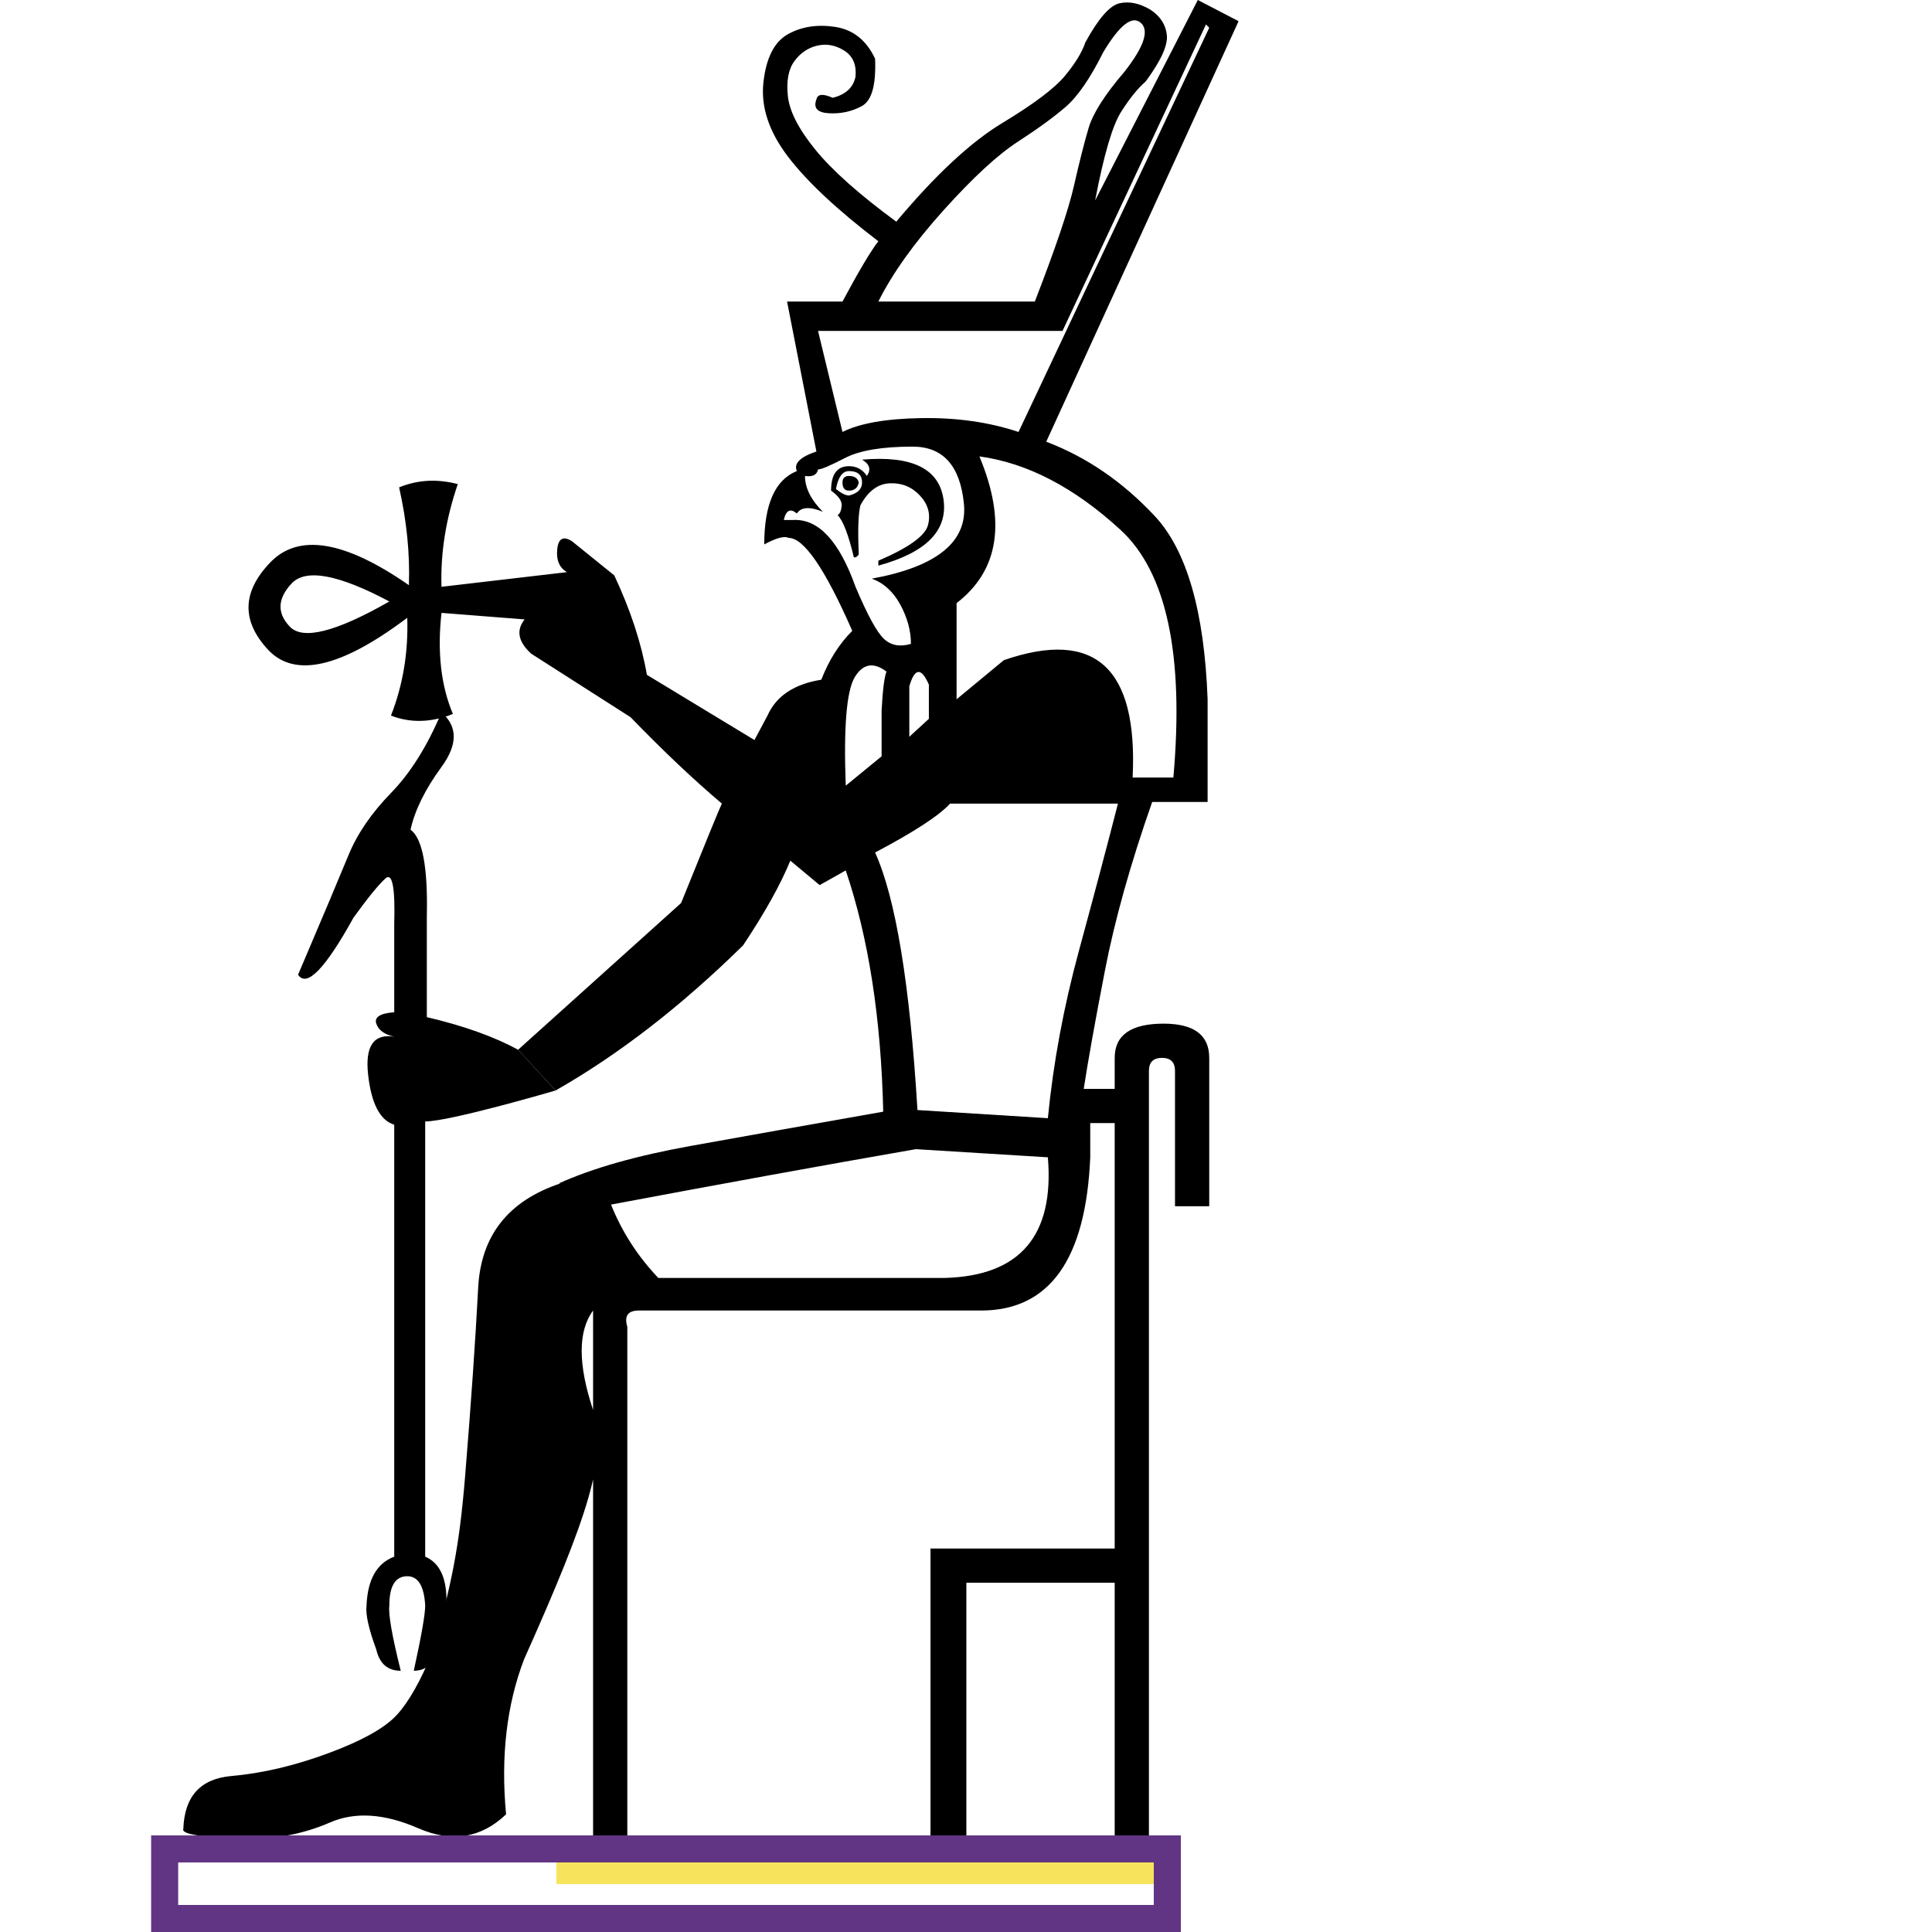
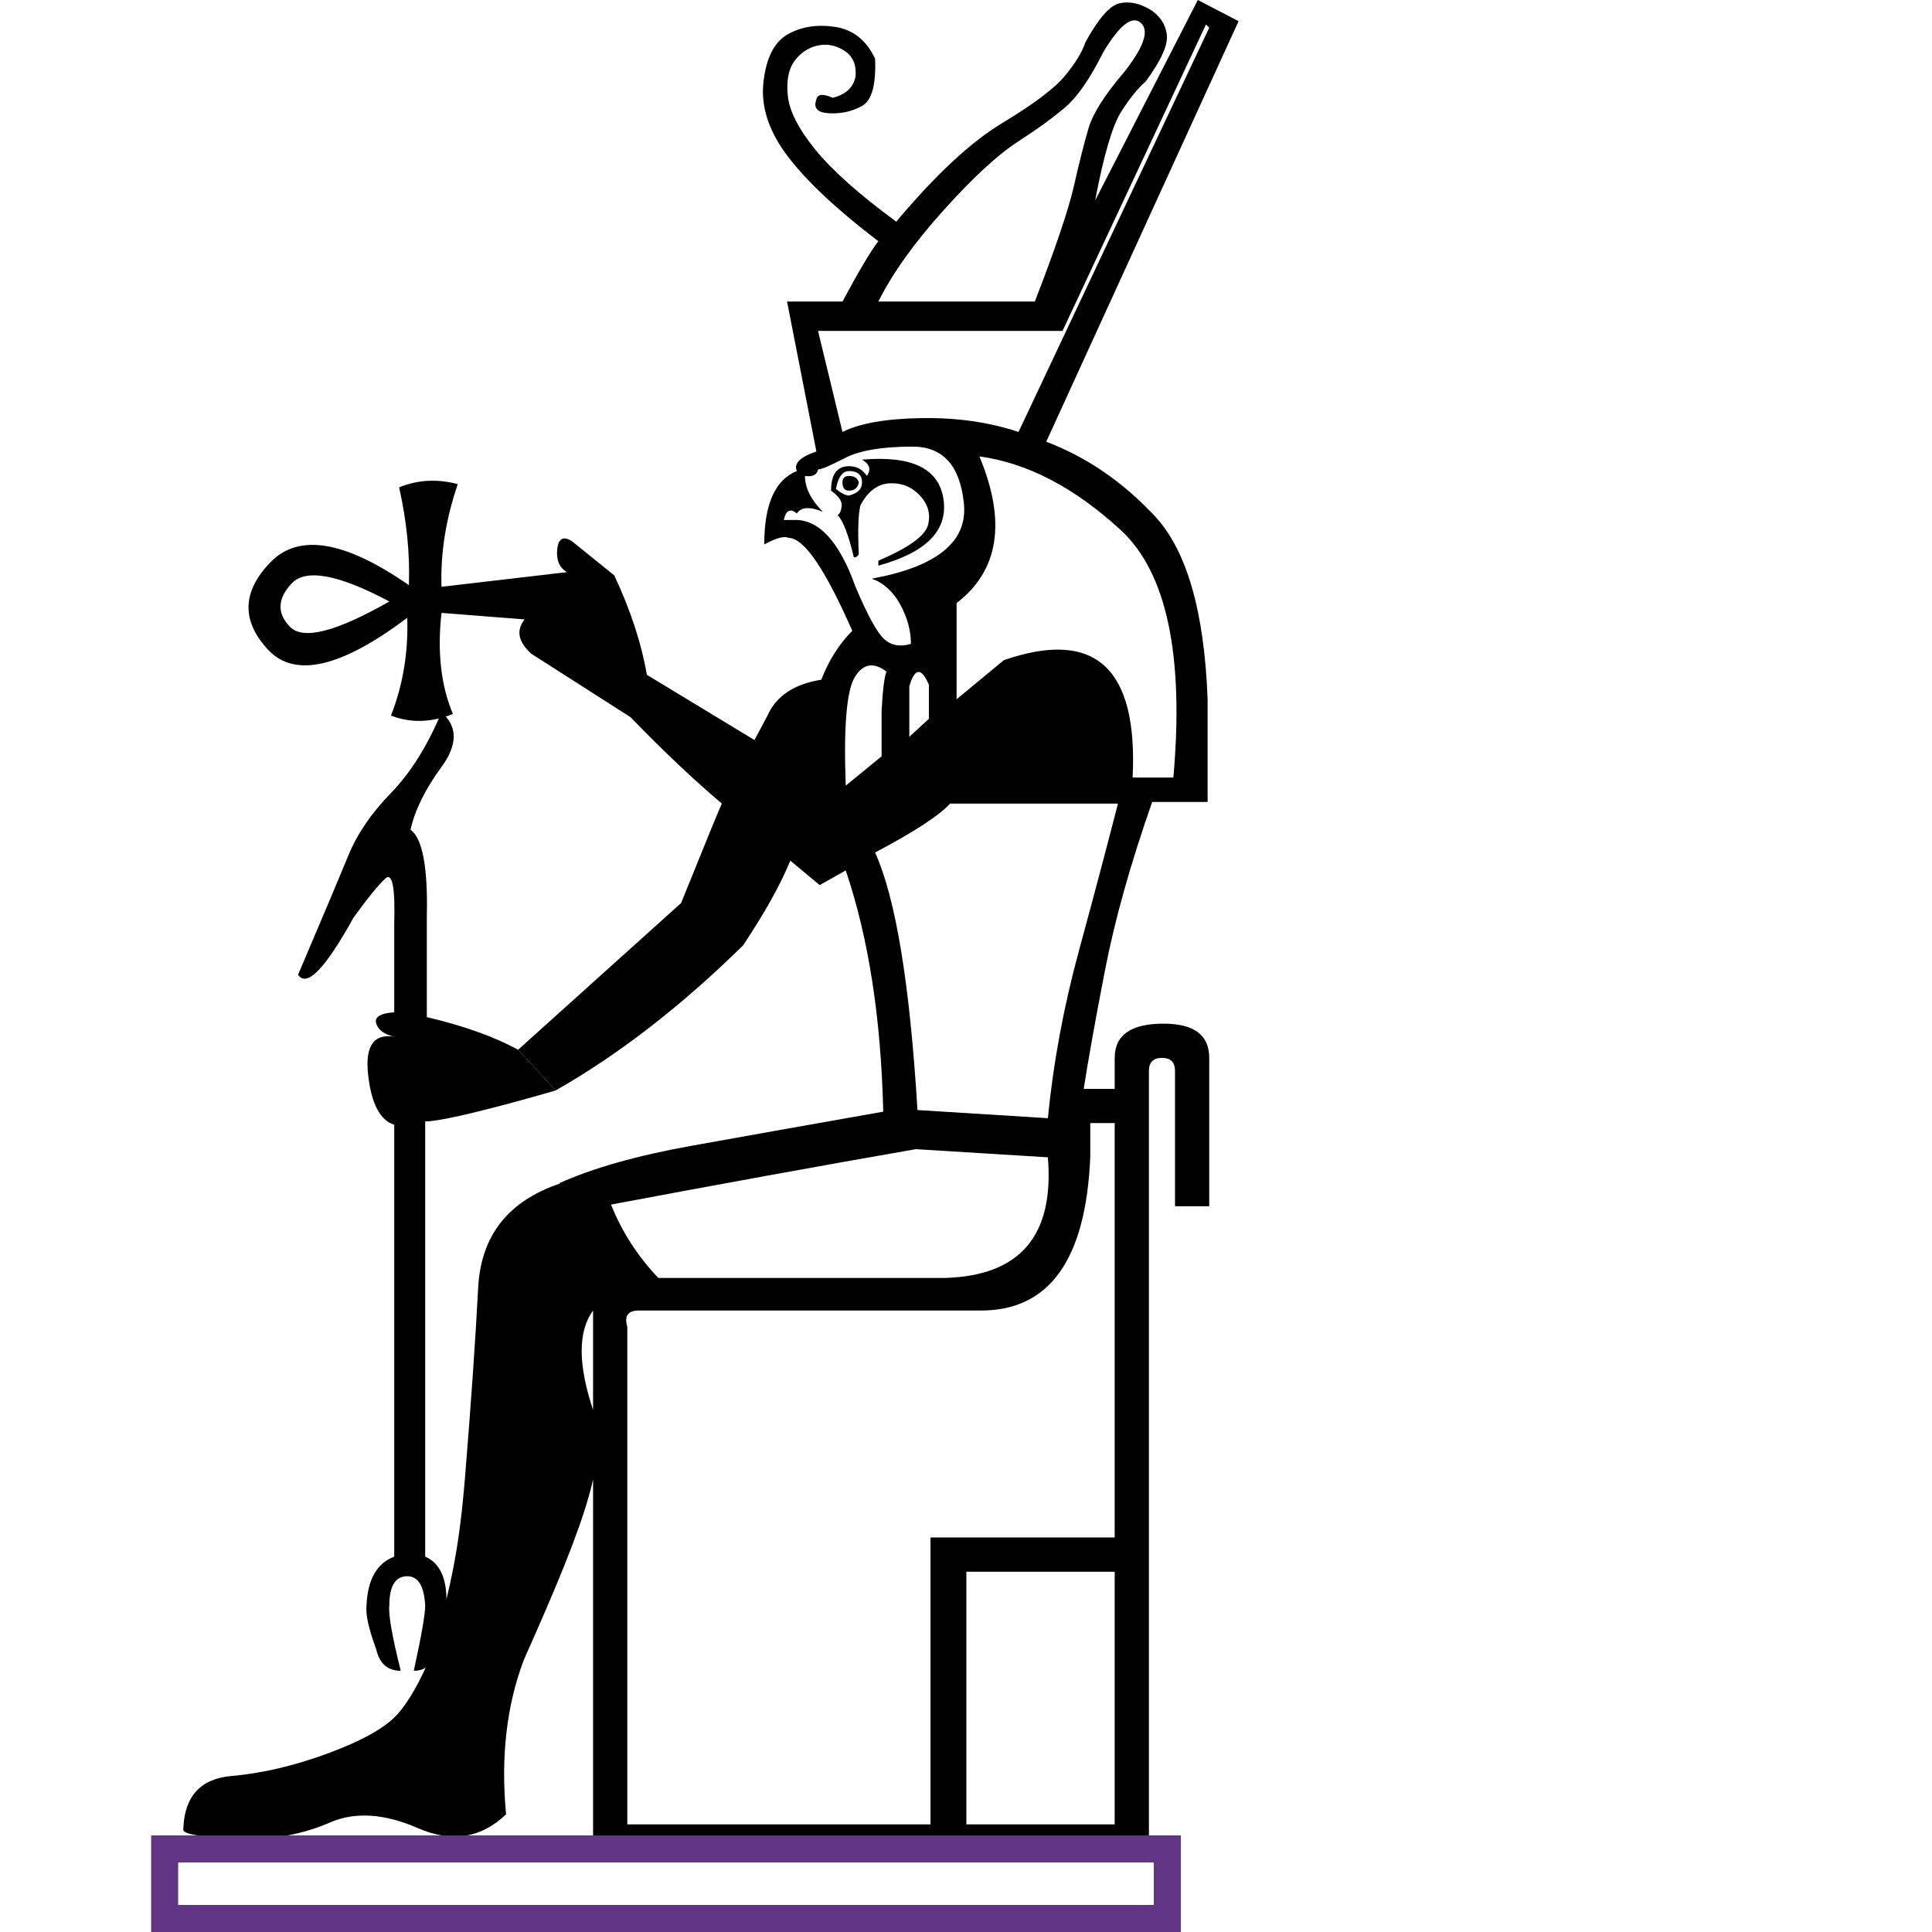
<svg xmlns="http://www.w3.org/2000/svg" width="1000" height="1000" version="1.1" id="svg1">
  <defs id="defs1" />
-   <path style="fill:#000000;stroke:none;stroke-width:51.045" d="m 316.262,623.49 c 5.625,14.062 13.78,26.717 24.467,37.966 h 148.49 c 38.81,-1.125 56.528,-21.936 53.153,-62.433 l -68.339,-4.218 c -48.372,8.437 -100.962,17.999 -157.771,28.686 z M 576.964,950 V 819.227 H 500.187 V 950 Z m -95.337,0 V 801.51 h 95.337 V 581.305 h -12.655 v 17.718 c -2.25,52.872 -21.092,79.307 -56.528,79.307 h -177.176 c -5.625,0 -7.593,2.812 -5.906,8.437 V 950 Z M 423.411,242.984 c -0.562,2.812 -2.812,3.937 -6.75,3.375 0,6.187 3.094,12.374 9.281,18.561 -6.75,-2.812 -11.249,-2.531 -13.499,0.844 -3.375,-2.812 -5.625,-1.687 -6.75,3.375 h 5.062 c 12.937,-0.563 23.623,10.968 32.06,34.591 6.187,14.624 11.109,23.623 14.765,26.998 3.656,3.375 8.296,4.218 13.921,2.531 0,-6.75 -1.828,-13.499 -5.484,-20.249 -3.656,-6.75 -8.578,-11.249 -14.765,-13.499 33.748,-6.187 49.637,-19.124 47.669,-38.81 -1.969,-19.686 -10.827,-29.529 -26.576,-29.529 -15.749,0 -27.42,1.969 -35.013,5.906 -7.593,3.937 -12.234,5.906 -13.921,5.906 z m 31.217,47.247 c 15.749,-6.75 24.327,-12.937 25.733,-18.561 1.406,-5.625 -2e-5,-10.687 -4.219,-15.187 -4.218,-4.5 -9.421,-6.609 -15.608,-6.328 -6.187,0.281 -11.249,4.078 -15.187,11.39 -1.125,4.5 -1.406,12.937 -0.844,25.311 -0.563,1.125 -1.406,1.687 -2.531,1.687 -2.812,-11.812 -5.625,-19.124 -8.437,-21.936 1.125,-0.562 1.828,-2.109 2.109,-4.64 0.281,-2.531 -1.547,-5.203 -5.484,-8.015 0,-8.437 3.094,-12.655 9.281,-12.655 3.937,0 7.031,1.687 9.281,5.062 2.25,-3.375 1.406,-6.187 -2.531,-8.437 25.873,-2.25 39.935,4.64 42.185,20.67 2.25,16.03 -8.999,27.42 -33.748,34.17 z m -21.936,-37.123 c 2.812,2.25 5.062,3.375 6.75,3.375 4.5,-1.125 6.75,-3.375 6.75,-6.75 0,-3.937 -2.25,-5.906 -6.75,-5.906 -3.375,0 -5.625,3.094 -6.75,9.281 z m 6.75,-6.75 c 2.812,0 4.5,1.125 5.062,3.375 -0.563,2.812 -2.25,4.218 -5.062,4.218 -2.25,0 -3.375,-1.406 -3.375,-4.218 0,-2.25 1.125,-3.375 3.375,-3.375 z m 80.151,95.337 c 47.247,-16.311 69.464,3.937 66.652,60.746 h 21.092 c 5.625,-63.558 -3.515,-106.305 -27.42,-128.242 -23.905,-21.936 -48.231,-34.592 -72.98,-37.966 14.062,33.748 10.124,59.059 -11.812,75.933 v 49.778 z m -81.838,64.964 18.561,-15.187 v -23.623 c 0.562,-10.687 1.406,-17.436 2.531,-20.249 -6.75,-5.062 -12.234,-4.078 -16.452,2.953 -4.218,7.031 -5.765,25.733 -4.64,56.106 z M 590.463,11.812 c -4.5,-3.937 -10.968,1.125 -19.405,15.187 -6.75,13.499 -13.218,22.92 -19.405,28.264 -6.187,5.343 -14.483,11.39 -24.889,18.139 -10.406,6.75 -23.202,18.561 -38.388,35.435 -15.186,16.874 -26.436,32.623 -33.748,47.247 h 80.995 c 10.687,-27.561 17.436,-47.528 20.249,-59.902 2.812,-12.374 5.343,-22.358 7.593,-29.951 2.25,-7.593 8.437,-17.296 18.561,-29.107 10.124,-12.937 12.937,-21.374 8.437,-25.311 z M 527.186,223.579 625.898,14.343 624.21,12.655 549.965,171.27 H 423.411 l 12.655,52.309 c 8.999,-4.5 22.639,-6.89 40.919,-7.171 18.28,-0.281 35.013,2.109 50.2,7.171 z m -325.666,87.744 c -26.436,-14.062 -43.31,-17.155 -50.622,-9.281 -7.312,7.874 -7.593,15.327 -0.844,22.358 6.75,7.031 23.905,2.672 51.465,-13.077 z m 279.263,60.746 v -17.718 c -3.937,-8.999 -7.312,-8.718 -10.124,0.844 v 26.155 z m -27.842,69.183 c 10.687,23.623 17.999,68.058 21.936,133.304 l 67.496,4.219 c 2.812,-28.686 8.156,-57.512 16.03,-86.479 7.875,-28.967 14.624,-54.418 20.249,-76.354 h -86.9 c -5.625,6.187 -18.561,14.624 -38.81,25.311 z m -28.686,16.874 -15.187,-12.655 c -5.062,12.374 -13.218,26.998 -24.467,43.872 -32.06,31.498 -64.402,56.527 -97.025,75.089 v 0 l -19.405,-21.092 84.369,-75.933 c 12.937,-32.06 19.967,-49.215 21.092,-51.465 -14.624,-12.374 -30.373,-27.279 -47.247,-44.716 v 0 c -26.436,-16.874 -43.591,-27.842 -51.465,-32.904 -6.75,-6.187 -7.875,-12.093 -3.375,-17.718 l -43.028,-3.375 c -2.25,20.249 -0.281,37.685 5.906,52.309 -11.249,4.5 -21.936,4.781 -32.06,0.844 6.187,-15.749 8.999,-32.623 8.437,-50.622 -34.31,25.873 -58.355,31.357 -72.136,16.452 -13.78,-14.905 -13.358,-29.951 1.266,-45.138 14.624,-15.187 38.529,-11.249 71.714,11.812 0.562,-16.311 -1.125,-33.185 -5.062,-50.622 9.562,-3.937 19.686,-4.5 30.373,-1.687 -6.187,17.999 -8.999,35.716 -8.437,53.153 l 64.964,-7.593 c -3.937,-2.25 -5.625,-6.187 -5.062,-11.812 0.562,-5.625 3.094,-7.031 7.593,-4.218 l 21.936,17.718 c 8.437,17.999 14.062,35.154 16.874,51.465 v 0 l 55.684,33.748 6.75,-12.655 c 4.5,-10.124 13.78,-16.311 27.842,-18.561 3.937,-10.124 9.281,-18.561 16.03,-25.311 -14.062,-32.06 -25.03,-48.091 -32.904,-48.091 -2.25,-1.125 -6.468,1e-5 -12.655,3.375 0,-20.811 5.625,-33.467 16.874,-37.966 -1.687,-3.937 1.687,-7.312 10.124,-10.124 l -15.187,-77.62 h 28.686 c 8.437,-15.749 14.624,-26.155 18.561,-31.217 -21.374,-16.311 -36.982,-30.935 -46.825,-43.872 -9.843,-12.937 -14.062,-25.733 -12.655,-38.388 1.406,-12.655 5.625,-20.952 12.655,-24.889 7.031,-3.937 15.187,-5.203 24.467,-3.797 9.281,1.406 16.171,6.89 20.671,16.452 0.563,13.499 -1.687,21.655 -6.75,24.467 -5.062,2.812 -10.687,4.078 -16.874,3.797 -6.187,-0.281 -8.437,-2.672 -6.75,-7.171 0.562,-2.812 3.375,-3.094 8.437,-0.844 6.75,-1.687 10.687,-5.343 11.812,-10.968 0.562,-6.187 -1.406,-10.687 -5.906,-13.499 -4.5,-2.812 -9.14,-3.656 -13.921,-2.531 -4.781,1.125 -8.718,3.797 -11.812,8.015 -3.094,4.218 -4.218,10.265 -3.375,18.139 0.844,7.874 5.625,17.155 14.343,27.842 8.718,10.687 22.639,23.061 41.763,37.123 20.249,-24.186 38.529,-41.2 54.84,-51.044 16.311,-9.843 27.139,-17.999 32.482,-24.467 5.343,-6.468 8.859,-12.234 10.546,-17.296 6.75,-12.374 12.655,-19.124 17.718,-20.249 5.062,-1.125 10.406,-4e-7 16.03,3.375 5.062,3.375 7.874,7.734 8.437,13.077 0.562,5.343 -3.094,13.359 -10.968,24.045 -3.937,3.375 -8.156,8.578 -12.655,15.608 -4.5,7.031 -8.999,22.358 -13.499,45.981 L 619.992,0 641.084,10.968 541.528,228.641 c 20.811,7.875 39.513,20.671 56.106,38.388 16.593,17.718 25.733,49.356 27.42,94.916 v 53.153 h -28.686 c -11.249,32.06 -19.405,61.168 -24.467,87.322 -5.062,26.155 -8.718,46.544 -10.968,61.168 h 16.03 v -16.03 c 0,-11.812 8.437,-17.718 25.311,-17.718 15.749,0 23.623,5.906 23.623,17.718 v 76.776 h -17.718 v -70.027 c 0,-4.5 -2.25,-6.75 -6.75,-6.75 -4.5,0 -6.75,2.25 -6.75,6.75 V 967.717 H 306.981 V 678.33 c -7.874,10.687 -7.874,27.842 0,51.465 7.874,23.623 -2.573,54.895 -35.758,129.14 -8.999,23.623 -12.093,50.34 -9.281,80.151 -12.937,12.374 -28.123,14.765 -45.56,7.171 -17.436,-7.593 -32.623,-8.578 -45.559,-2.953 -12.937,5.625 -26.717,8.437 -41.341,8.437 -24.186,-0.562 -35.716,-2.25 -34.591,-5.062 0.562,-16.874 8.859,-26.014 24.889,-27.42 16.03,-1.406 32.763,-5.343 50.2,-11.812 17.436,-6.468 29.248,-13.077 35.435,-19.827 6.187,-6.75 12.374,-17.718 18.561,-32.904 9.562,-34.31 13.682,-52.786 16.775,-90.752 3.094,-37.966 5.343,-70.448 6.75,-97.447 1.406,-26.998 15.608,-44.997 42.607,-53.996 h -0.844 c 17.436,-7.874 40.216,-14.343 68.339,-19.405 28.123,-5.062 61.308,-10.968 99.556,-17.718 -1.125,-48.372 -7.593,-89.994 -19.405,-124.867 z" id="path1" />
-   <rect style="fill:#f8e45c;fill-rule:evenodd;stroke:none;stroke-width:16;stroke-miterlimit:5;stroke-dasharray:none" id="rect2" width="320.746" height="23.215" x="287.994" y="952" />
+   <path style="fill:#000000;stroke:none;stroke-width:51.045" d="m 316.262,623.49 c 5.625,14.062 13.78,26.717 24.467,37.966 h 148.49 c 38.81,-1.125 56.528,-21.936 53.153,-62.433 l -68.339,-4.218 c -48.372,8.437 -100.962,17.999 -157.771,28.686 z M 576.964,944.283 V 813.51 h -76.776 v 130.773 z m -95.337,0 V 795.792 h 95.337 l 0,-214.487 h -12.655 v 17.718 c -2.25,52.872 -21.092,79.307 -56.528,79.307 h -177.176 c -5.625,0 -7.593,2.812 -5.906,8.437 l 0,257.515 z M 423.411,242.984 c -0.562,2.812 -2.812,3.937 -6.75,3.375 0,6.187 3.094,12.374 9.281,18.561 -6.75,-2.812 -11.249,-2.531 -13.499,0.844 -3.375,-2.812 -5.625,-1.687 -6.75,3.375 h 5.062 c 12.937,-0.563 23.623,10.968 32.06,34.591 6.187,14.624 11.109,23.623 14.765,26.998 3.656,3.375 8.296,4.218 13.921,2.531 0,-6.75 -1.828,-13.499 -5.484,-20.249 -3.656,-6.75 -8.578,-11.249 -14.765,-13.499 33.748,-6.187 49.637,-19.124 47.669,-38.81 -1.969,-19.686 -10.827,-29.529 -26.576,-29.529 -15.749,0 -27.42,1.969 -35.013,5.906 -7.593,3.937 -12.234,5.906 -13.921,5.906 z m 31.217,47.247 c 15.749,-6.75 24.327,-12.937 25.733,-18.561 1.406,-5.625 -2e-5,-10.687 -4.219,-15.187 -4.218,-4.5 -9.421,-6.609 -15.608,-6.328 -6.187,0.281 -11.249,4.078 -15.187,11.39 -1.125,4.5 -1.406,12.937 -0.844,25.311 -0.563,1.125 -1.406,1.687 -2.531,1.687 -2.812,-11.812 -5.625,-19.124 -8.437,-21.936 1.125,-0.562 1.828,-2.109 2.109,-4.64 0.281,-2.531 -1.547,-5.203 -5.484,-8.015 0,-8.437 3.094,-12.655 9.281,-12.655 3.937,0 7.031,1.687 9.281,5.062 2.25,-3.375 1.406,-6.187 -2.531,-8.437 25.873,-2.25 39.935,4.64 42.185,20.67 2.25,16.03 -8.999,27.42 -33.748,34.17 z m -21.936,-37.123 c 2.812,2.25 5.062,3.375 6.75,3.375 4.5,-1.125 6.75,-3.375 6.75,-6.75 0,-3.937 -2.25,-5.906 -6.75,-5.906 -3.375,0 -5.625,3.094 -6.75,9.281 z m 6.75,-6.75 c 2.812,0 4.5,1.125 5.062,3.375 -0.563,2.812 -2.25,4.218 -5.062,4.218 -2.25,0 -3.375,-1.406 -3.375,-4.218 0,-2.25 1.125,-3.375 3.375,-3.375 z m 80.151,95.337 c 47.247,-16.311 69.464,3.937 66.652,60.746 h 21.092 c 5.625,-63.558 -3.515,-106.305 -27.42,-128.242 -23.905,-21.936 -48.231,-34.592 -72.98,-37.966 14.062,33.748 10.124,59.059 -11.812,75.933 v 49.778 z m -81.838,64.964 18.561,-15.187 v -23.623 c 0.562,-10.687 1.406,-17.436 2.531,-20.249 -6.75,-5.062 -12.234,-4.078 -16.452,2.953 -4.218,7.031 -5.765,25.733 -4.64,56.106 z M 590.463,11.812 c -4.5,-3.937 -10.968,1.125 -19.405,15.187 -6.75,13.499 -13.218,22.92 -19.405,28.264 -6.187,5.343 -14.483,11.39 -24.889,18.139 -10.406,6.75 -23.202,18.561 -38.388,35.435 -15.186,16.874 -26.436,32.623 -33.748,47.247 h 80.995 c 10.687,-27.561 17.436,-47.528 20.249,-59.902 2.812,-12.374 5.343,-22.358 7.593,-29.951 2.25,-7.593 8.437,-17.296 18.561,-29.107 10.124,-12.937 12.937,-21.374 8.437,-25.311 z M 527.186,223.579 625.898,14.343 624.21,12.655 549.965,171.27 H 423.411 l 12.655,52.309 c 8.999,-4.5 22.639,-6.89 40.919,-7.171 18.28,-0.281 35.013,2.109 50.2,7.171 z m -325.666,87.744 c -26.436,-14.062 -43.31,-17.155 -50.622,-9.281 -7.312,7.874 -7.593,15.327 -0.844,22.358 6.75,7.031 23.905,2.672 51.465,-13.077 z m 279.263,60.746 v -17.718 c -3.937,-8.999 -7.312,-8.718 -10.124,0.844 v 26.155 z m -27.842,69.183 c 10.687,23.623 17.999,68.058 21.936,133.304 l 67.496,4.219 c 2.812,-28.686 8.156,-57.512 16.03,-86.479 7.875,-28.967 14.624,-54.418 20.249,-76.354 h -86.9 c -5.625,6.187 -18.561,14.624 -38.81,25.311 z m -28.686,16.874 -15.187,-12.655 c -5.062,12.374 -13.218,26.998 -24.467,43.872 -32.06,31.498 -64.402,56.527 -97.025,75.089 v 0 l -19.405,-21.092 84.369,-75.933 c 12.937,-32.06 19.967,-49.215 21.092,-51.465 -14.624,-12.374 -30.373,-27.279 -47.247,-44.716 v 0 c -26.436,-16.874 -43.591,-27.842 -51.465,-32.904 -6.75,-6.187 -7.875,-12.093 -3.375,-17.718 l -43.028,-3.375 c -2.25,20.249 -0.281,37.685 5.906,52.309 -11.249,4.5 -21.936,4.781 -32.06,0.844 6.187,-15.749 8.999,-32.623 8.437,-50.622 -34.31,25.873 -58.355,31.357 -72.136,16.452 -13.78,-14.905 -13.358,-29.951 1.266,-45.138 14.624,-15.187 38.529,-11.249 71.714,11.812 0.562,-16.311 -1.125,-33.185 -5.062,-50.622 9.562,-3.937 19.686,-4.5 30.373,-1.687 -6.187,17.999 -8.999,35.716 -8.437,53.153 l 64.964,-7.593 c -3.937,-2.25 -5.625,-6.187 -5.062,-11.812 0.562,-5.625 3.094,-7.031 7.593,-4.218 l 21.936,17.718 c 8.437,17.999 14.062,35.154 16.874,51.465 v 0 l 55.684,33.748 6.75,-12.655 c 4.5,-10.124 13.78,-16.311 27.842,-18.561 3.937,-10.124 9.281,-18.561 16.03,-25.311 -14.062,-32.06 -25.03,-48.091 -32.904,-48.091 -2.25,-1.125 -6.468,1e-5 -12.655,3.375 0,-20.811 5.625,-33.467 16.874,-37.966 -1.687,-3.937 1.687,-7.312 10.124,-10.124 l -15.187,-77.62 h 28.686 c 8.437,-15.749 14.624,-26.155 18.561,-31.217 -21.374,-16.311 -36.982,-30.935 -46.825,-43.872 -9.843,-12.937 -14.062,-25.733 -12.655,-38.388 1.406,-12.655 5.625,-20.952 12.655,-24.889 7.031,-3.937 15.187,-5.203 24.467,-3.797 9.281,1.406 16.171,6.89 20.671,16.452 0.563,13.499 -1.687,21.655 -6.75,24.467 -5.062,2.812 -10.687,4.078 -16.874,3.797 -6.187,-0.281 -8.437,-2.672 -6.75,-7.171 0.562,-2.812 3.375,-3.094 8.437,-0.844 6.75,-1.687 10.687,-5.343 11.812,-10.968 0.562,-6.187 -1.406,-10.687 -5.906,-13.499 -4.5,-2.812 -9.14,-3.656 -13.921,-2.531 -4.781,1.125 -8.718,3.797 -11.812,8.015 -3.094,4.218 -4.218,10.265 -3.375,18.139 0.844,7.874 5.625,17.155 14.343,27.842 8.718,10.687 22.639,23.061 41.763,37.123 20.249,-24.186 38.529,-41.2 54.84,-51.044 16.311,-9.843 27.139,-17.999 32.482,-24.467 5.343,-6.468 8.859,-12.234 10.546,-17.296 6.75,-12.374 12.655,-19.124 17.718,-20.249 5.062,-1.125 10.406,-4e-7 16.03,3.375 5.062,3.375 7.874,7.734 8.437,13.077 0.562,5.343 -3.094,13.359 -10.968,24.045 -3.937,3.375 -8.156,8.578 -12.655,15.608 -4.5,7.031 -8.999,22.358 -13.499,45.981 L 619.992,0 641.084,10.968 541.528,228.641 c 20.811,7.875 39.513,20.671 56.106,38.388 16.593,17.718 25.733,49.356 27.42,94.916 v 53.153 h -28.686 c -11.249,32.06 -19.405,61.168 -24.467,87.322 -5.062,26.155 -8.718,46.544 -10.968,61.168 h 16.03 v -16.03 c 0,-11.812 8.437,-17.718 25.311,-17.718 15.749,0 23.623,5.906 23.623,17.718 v 76.776 h -17.718 v -70.027 c 0,-4.5 -2.25,-6.75 -6.75,-6.75 -4.5,0 -6.75,2.25 -6.75,6.75 l 0,407.693 h -287.7 l 0,-283.67 c -7.874,10.687 -7.874,27.842 0,51.465 7.874,23.623 -2.573,54.895 -35.758,129.14 -8.999,23.623 -12.093,50.34 -9.281,80.151 -12.937,12.374 -28.123,14.765 -45.56,7.171 -17.436,-7.593 -32.623,-8.578 -45.559,-2.953 -12.937,5.625 -26.717,8.437 -41.341,8.437 -24.186,-0.562 -35.716,-2.25 -34.591,-5.062 0.562,-16.874 8.859,-26.014 24.889,-27.42 16.03,-1.406 32.763,-5.343 50.2,-11.812 17.436,-6.468 29.248,-13.077 35.435,-19.827 6.187,-6.75 12.374,-17.718 18.561,-32.904 9.562,-34.31 13.682,-52.786 16.775,-90.752 3.094,-37.966 5.343,-70.448 6.75,-97.447 1.406,-26.998 15.608,-44.997 42.607,-53.996 h -0.844 c 17.436,-7.874 40.216,-14.343 68.339,-19.405 28.123,-5.062 61.308,-10.968 99.556,-17.718 -1.125,-48.372 -7.593,-89.994 -19.405,-124.867 z" id="path1" />
  <rect style="fill:none;fill-rule:evenodd;stroke:#613583;stroke-width:14;stroke-miterlimit:5;stroke-dasharray:none" id="rect1" width="518.974" height="36" x="85.227" y="957" />
  <path d="m 287.576,564.432 v 0 c 0,0 -54.559,16.03 -67.496,16.03 v 225.266 0 c 7.874,3.375 11.53,11.812 10.968,25.311 0.562,4.5 -0.844,12.093 -4.218,22.78 -2.25,7.312 -6.468,10.968 -12.655,10.968 3.937,-17.999 5.906,-29.248 5.906,-33.748 -0.562,-10.124 -3.656,-15.186 -9.281,-15.186 -6.187,0 -9.281,5.062 -9.281,15.186 -0.562,4.5 1.406,15.749 5.906,33.748 -6.75,0 -10.968,-3.656 -12.655,-10.968 -3.937,-10.687 -5.625,-18.28 -5.062,-22.78 0.562,-13.499 5.343,-21.936 14.343,-25.311 v -223.579 c -7.312,-2.25 -11.812,-10.827 -13.499,-25.733 -1.687,-14.905 2.812,-21.514 13.499,-19.827 -5.062,-1.125 -8.156,-3.375 -9.281,-6.75 -1.125,-3.375 1.969,-5.343 9.281,-5.906 v -45.559 c 0.562,-19.124 -0.984,-26.998 -4.64,-23.623 -3.656,3.375 -9.14,10.124 -16.452,20.249 -14.624,26.436 -24.186,36.279 -28.686,29.529 12.937,-30.373 21.655,-51.044 26.155,-62.012 4.5,-10.968 11.812,-21.655 21.936,-32.06 10.124,-10.406 18.843,-24.326 26.155,-41.763 8.437,7.312 8.437,16.733 0,28.264 -8.437,11.53 -13.78,22.358 -16.03,32.482 6.187,4.5 8.999,19.405 8.437,44.716 v 52.309 c 19.124,4.5 34.873,10.124 47.247,16.874" style="fill:#000000;stroke:none;stroke-width:51.045" id="path1-8" />
</svg>
